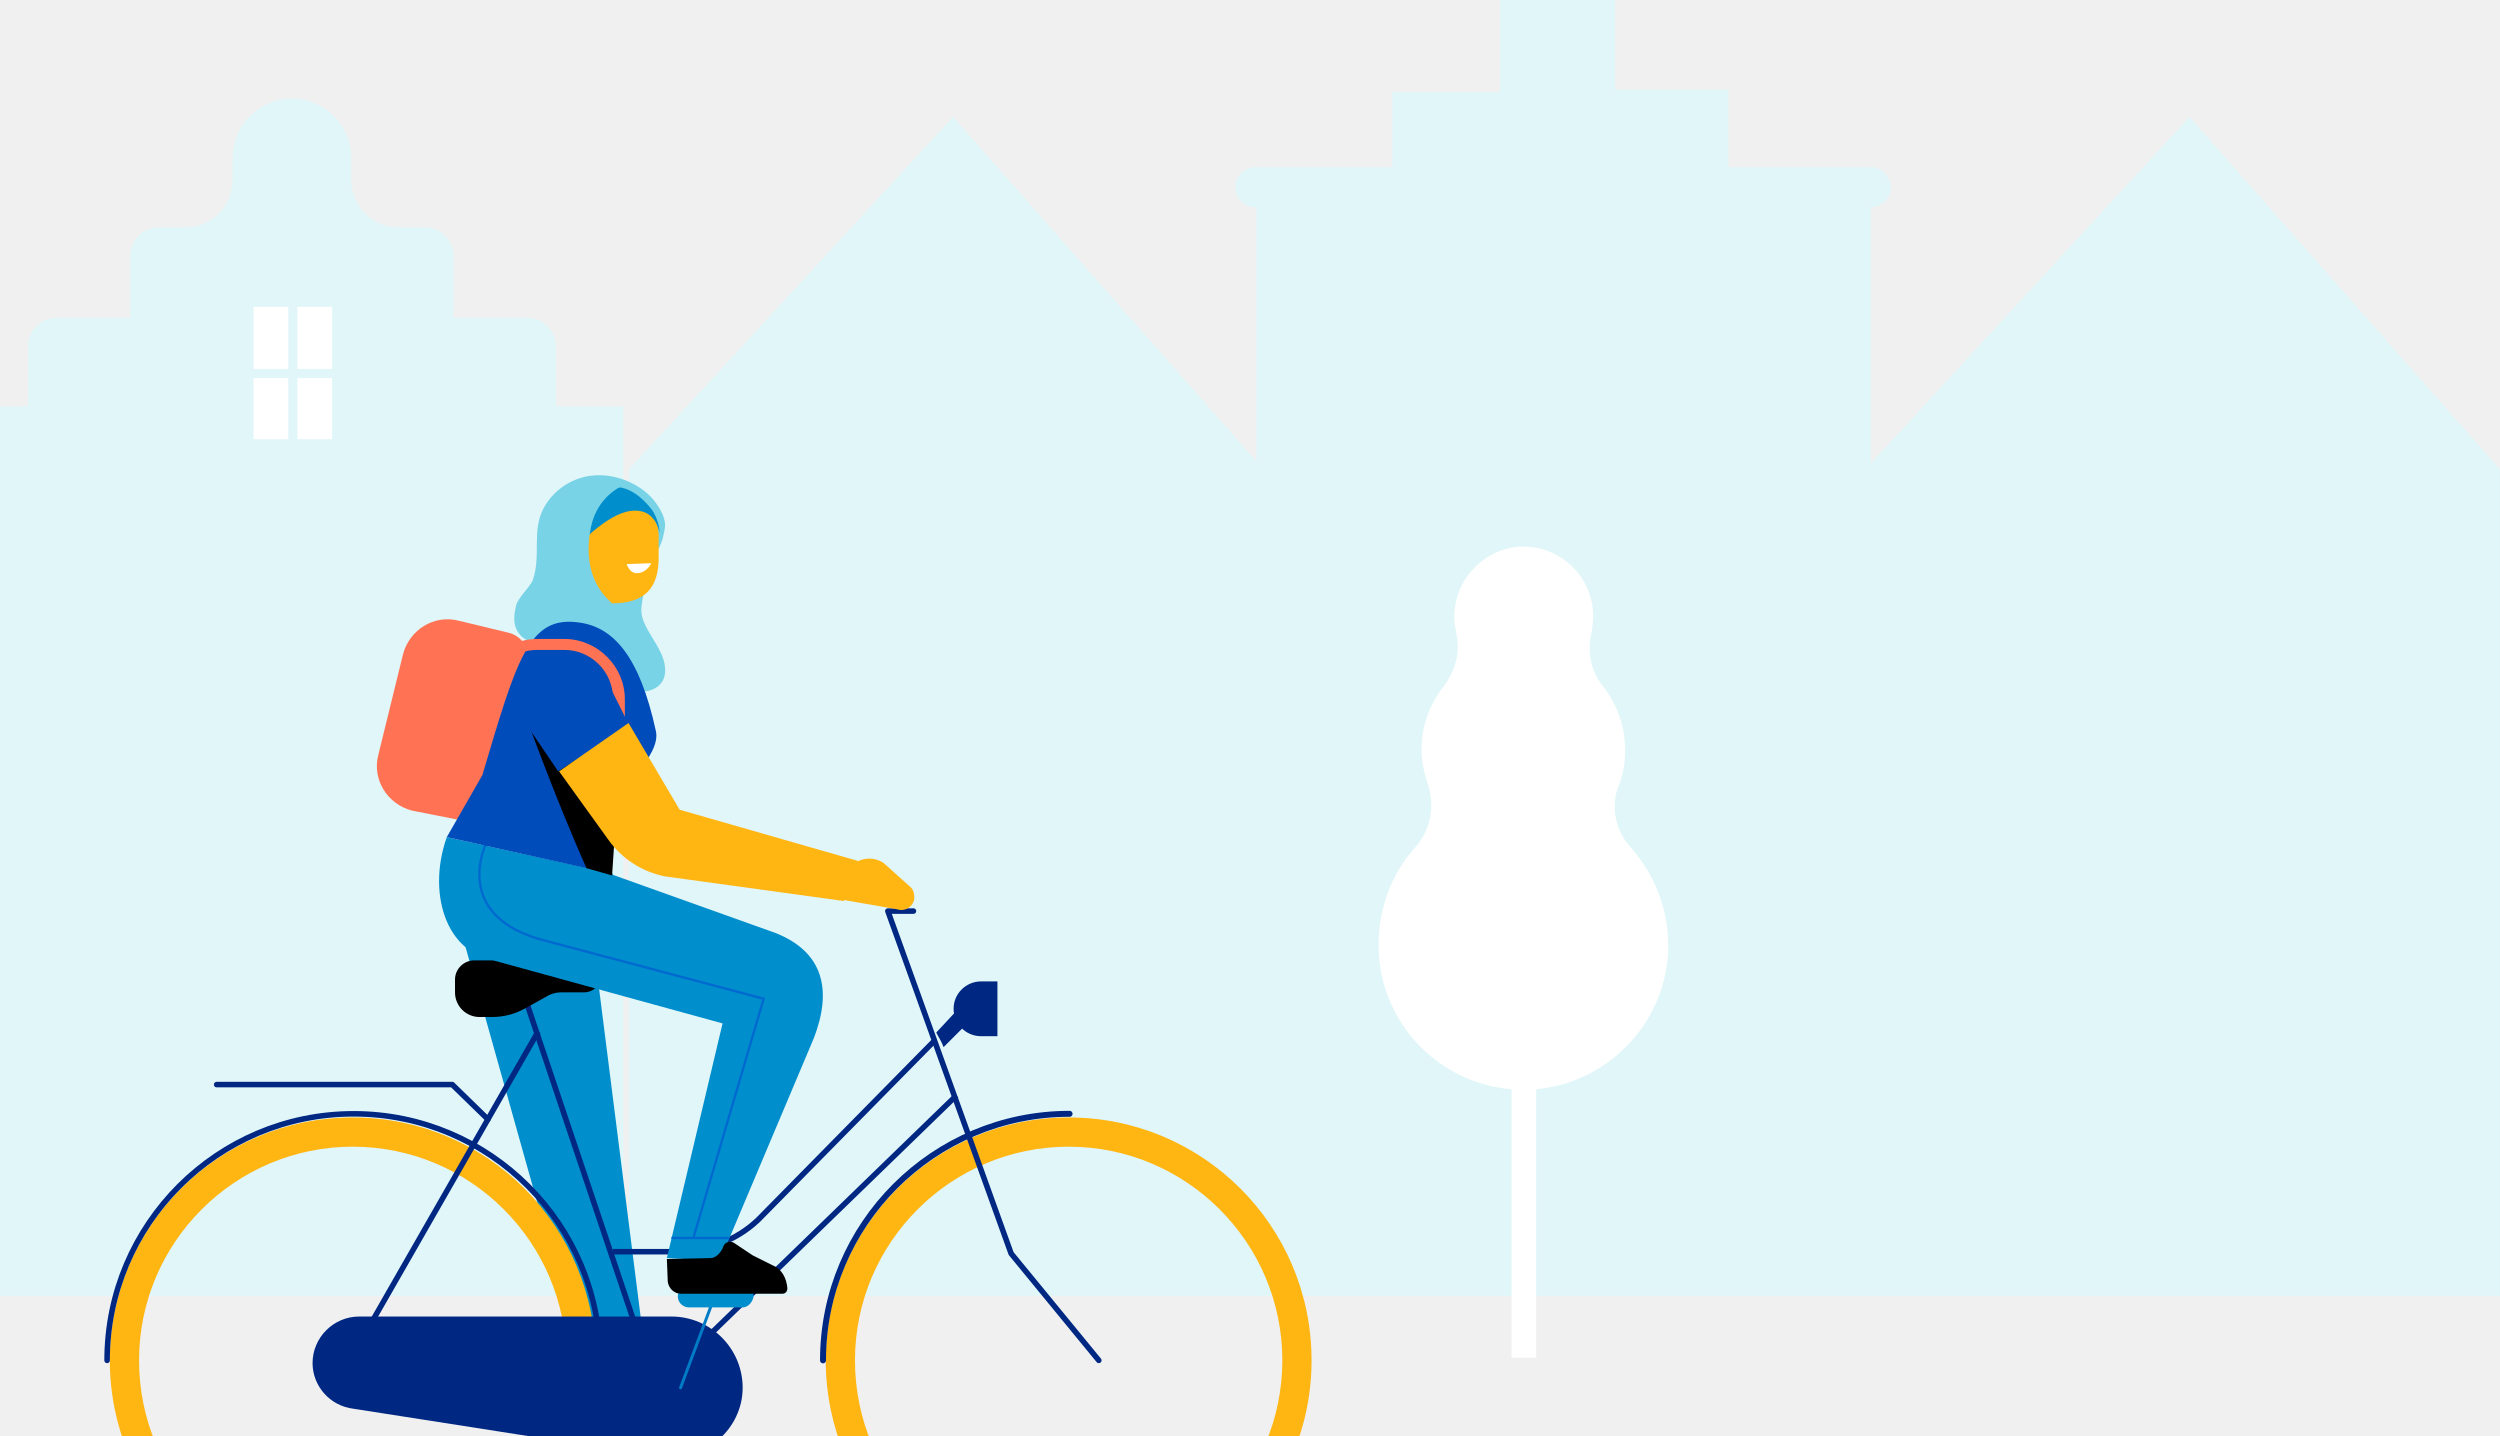
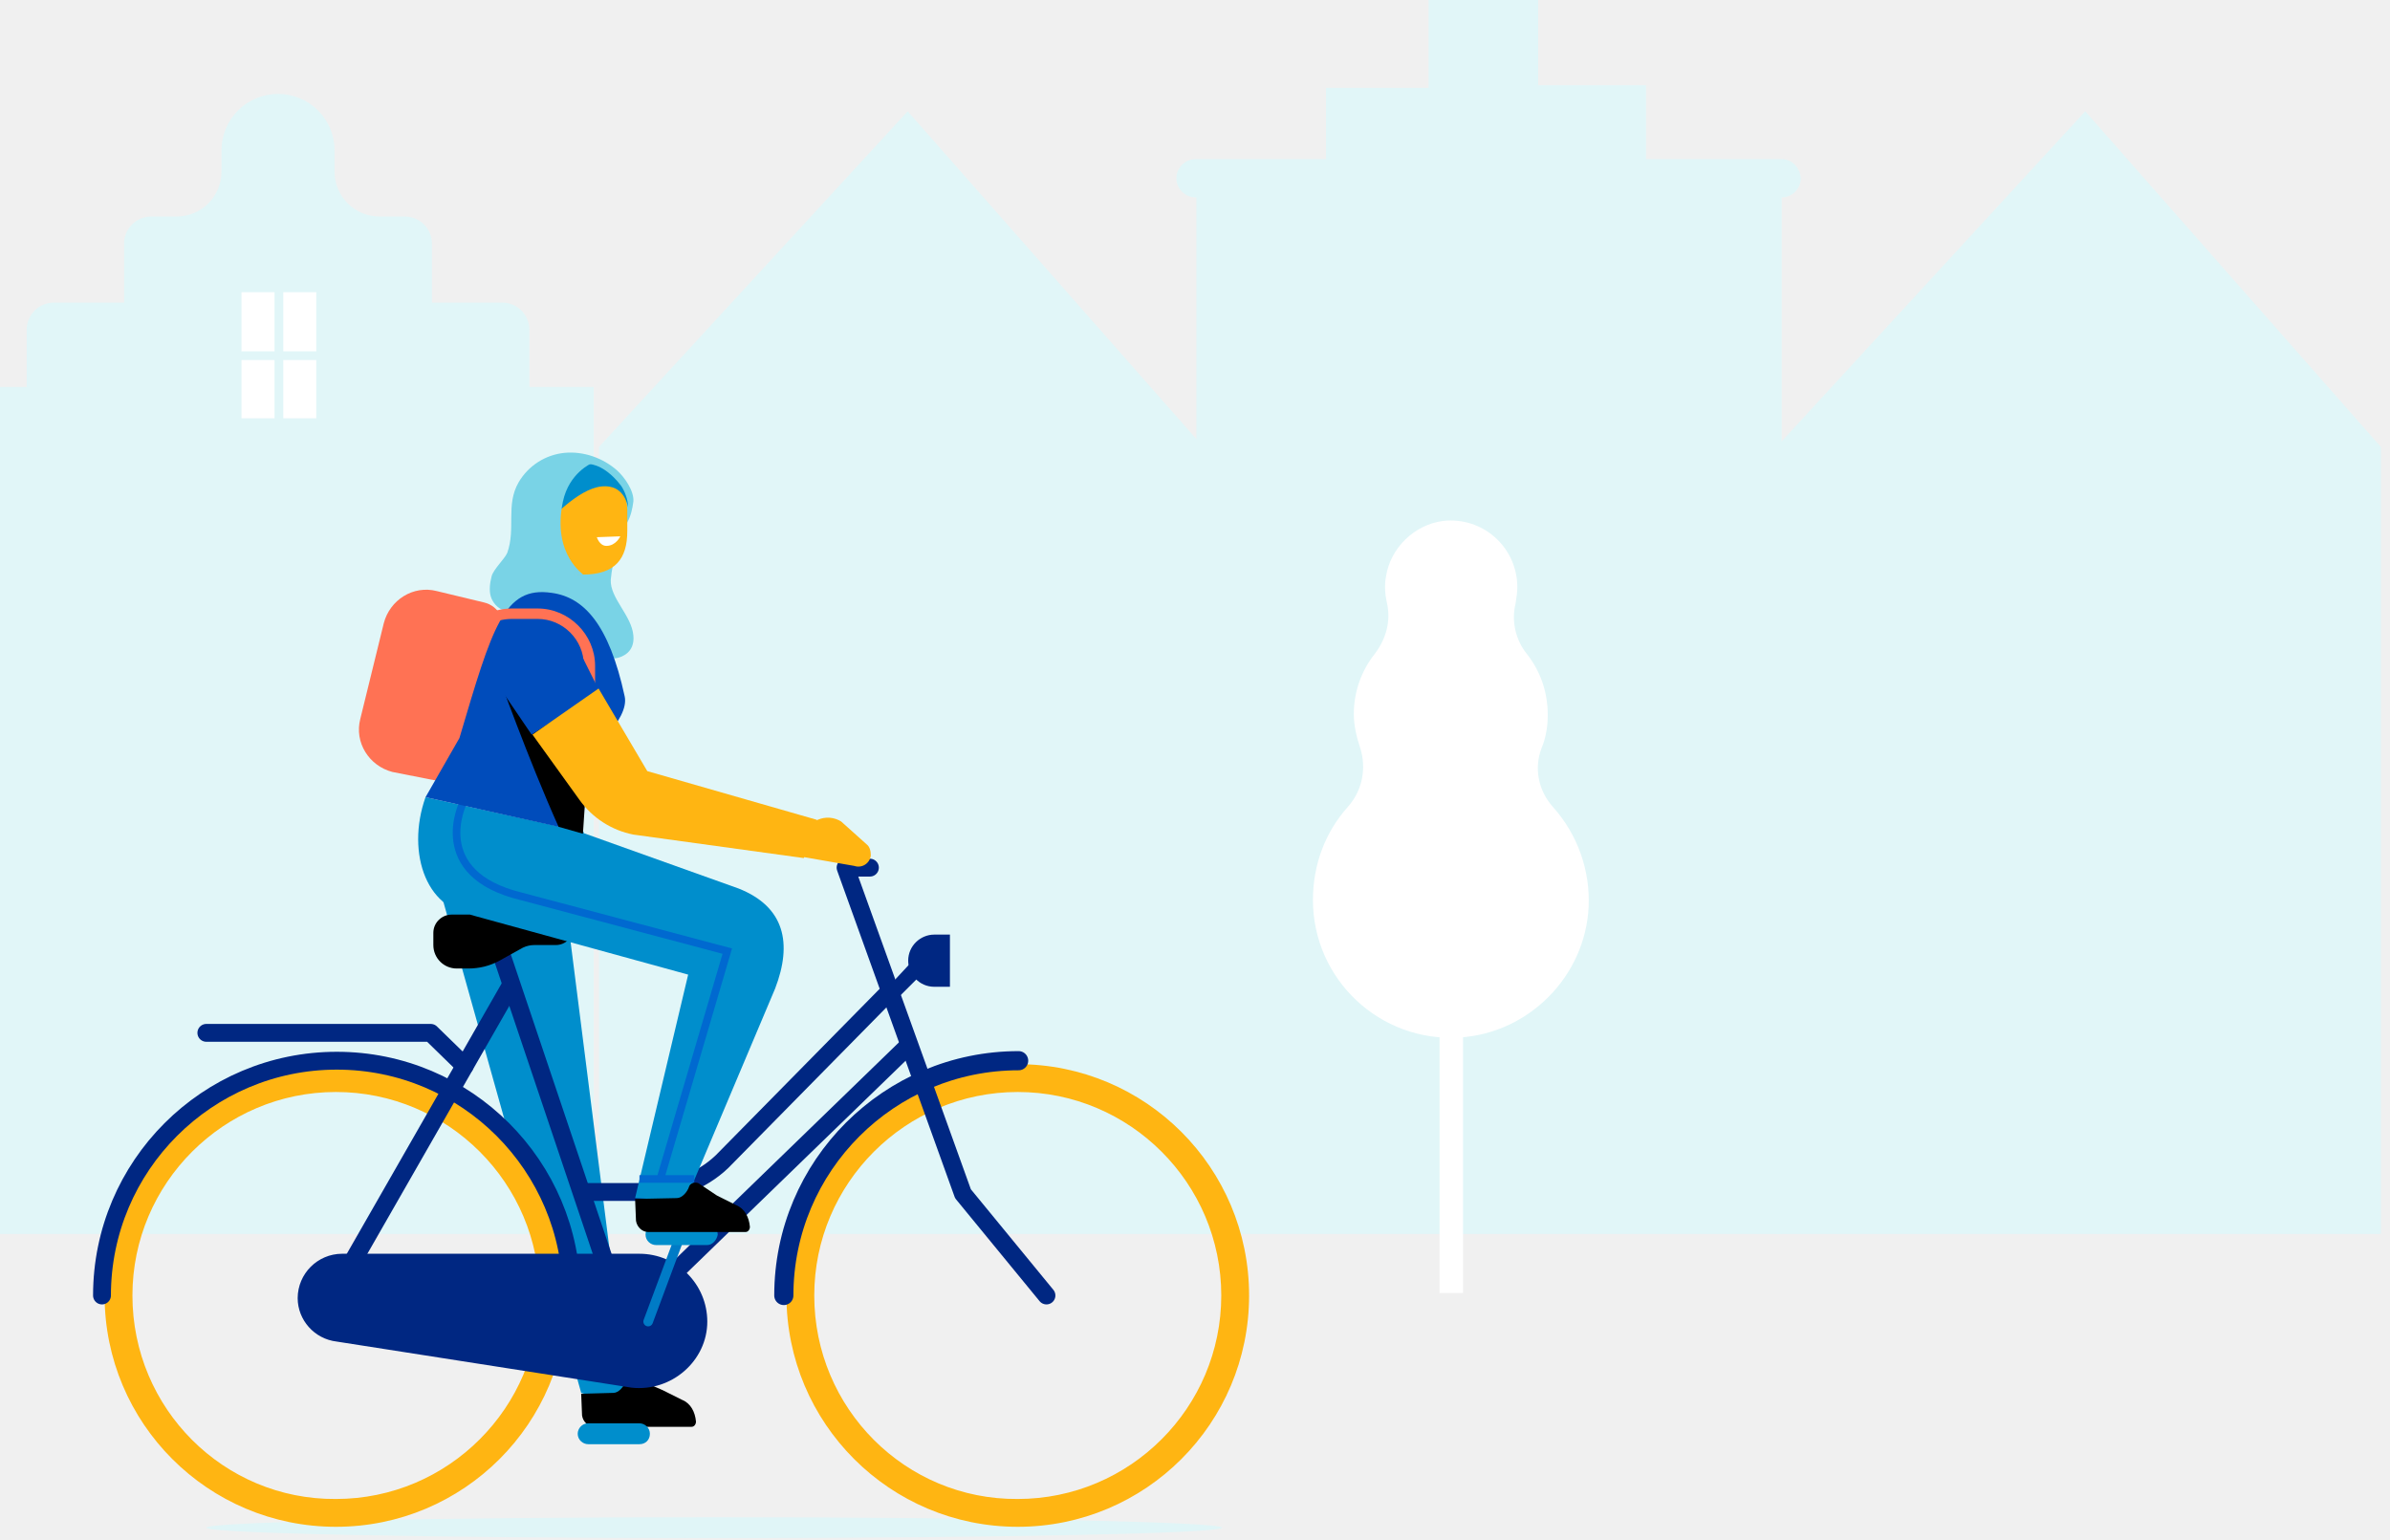
- <svg xmlns="http://www.w3.org/2000/svg" width="747" height="429" fill="none">
-   <path d="M558.991 59.482H375.36V387.18h183.631V59.482zM416.015 53.48V27.557h32.197V0h34.38v26.74h33.833v26.74h-100.41z" fill="#E1F6F8" />
-   <path d="M558.991 49.932H375.088c-3.275 0-6.003 2.729-6.003 6.003s2.728 6.003 6.003 6.003h183.903c3.274 0 6.003-2.729 6.003-6.003-.273-3.274-2.729-6.003-6.003-6.003zM187.91 387.179h189.633V140.247l-92.77-105.322-96.863 105.322v246.932zM557.354 387.179h189.633V140.247l-92.77-105.322-96.863 105.322v246.932zM166.082 121.42v-18.008c0-4.639-3.82-8.459-8.459-8.459h-22.101V76.4c0-4.639-3.82-8.458-8.458-8.458h-7.913c-7.913 0-14.188-6.276-14.188-14.189v-6.548a17.7 17.7 0 00-17.736-17.736 17.7 17.7 0 00-17.735 17.736v6.548c0 7.913-6.276 14.189-14.189 14.189h-7.912c-4.639 0-8.459 3.82-8.459 8.458v18.554H16.831c-4.638 0-8.458 3.82-8.458 8.459v18.008H-11v265.759h197.273V121.42h-20.191z" fill="#E1F6F8" />
-   <path d="M99.233 91.679H75.768v39.563h23.465V91.679z" fill="#fff" />
-   <path d="M88.864 90.86h-2.728v41.747h2.728V90.86z" fill="#E1F6F8" />
-   <path d="M105.236 110.233H69.219v2.729h36.017v-2.729z" fill="#E1F6F8" />
-   <path d="M422.837 253.208c4.638-5.184 6.003-12.278 3.82-18.827-1.092-3.274-1.91-6.821-1.91-10.368 0-7.094 2.456-13.643 6.548-18.827 3.547-4.639 5.185-10.369 3.82-16.098-.545-2.456-.818-5.458-.273-8.186 1.365-9.004 9.005-16.371 18.009-17.463 12.551-1.364 23.192 8.459 23.192 20.737 0 1.637-.273 3.547-.545 5.184-1.365 5.457 0 11.46 3.547 15.826 4.093 5.184 6.548 11.733 6.548 19.1 0 3.547-.545 7.094-1.91 10.368-2.455 6.276-1.091 13.37 3.547 18.554 7.367 8.186 11.733 19.373 11.187 31.378-1.091 21.828-18.827 39.564-40.382 40.928-25.102 1.637-46.112-18.281-46.112-43.111 0-11.459 4.093-21.555 10.914-29.195z" fill="#fff" />
-   <path d="M451.645 405.693h7.368V297.098h-7.368v108.595z" fill="#fff" />
-   <path d="M198.713 199.382c.546 5.457-3.82 6.822-5.184 7.094-1.364.273-2.456-.272-3.547-1.091-3.274-1.91-5.457-10.641-8.731-12.551-5.184-2.729-11.733-3.002-17.736-1.637-1.91.272-3.82.818-5.457.272-1.91-.545-3.547-2.455-4.093-4.365-.545-1.91-.272-4.093.273-6.276.546-2.183 4.093-5.457 4.912-7.367 2.728-7.64-.546-15.007 3.547-22.101 3.001-5.184 8.458-8.731 14.461-9.277 6.003-.546 12.005 1.637 16.371 5.457 2.456 2.183 5.457 6.549 5.184 9.823-.273 2.183-.818 4.638-1.91 6.548-2.728 5.73-4.638 12.006-5.184 18.009-.273 5.73 6.549 11.187 7.094 17.462z" fill="#79D3E6" />
-   <path fill-rule="evenodd" clip-rule="evenodd" d="M182.888 180.283h-3.274c-9.277 0-14.189-6.822-14.189-14.462l.273-8.731c0-6.821 6.003-11.733 13.916-11.733 9.277 0 16.917 5.457 17.189 14.462v6.821c0 8.731-3.82 13.643-13.915 13.643z" fill="#FFB512" />
-   <path d="M182.342 437.037L137.321 276.6l38.745-4.366 20.464 161.529-3.274 6.549-10.914-3.275z" fill="#008ECC" />
-   <path d="M246.735 406.478c0 40.109 32.47 72.579 72.579 72.579 40.11 0 72.579-32.47 72.579-72.579 0-40.11-32.469-72.579-72.579-72.579-39.836 0-72.579 32.469-72.579 72.579zm8.732 0c0-35.198 28.649-63.848 63.847-63.848s63.848 28.65 63.848 63.848-28.65 63.848-63.848 63.848c-35.198.272-63.847-28.377-63.847-63.848zM32.819 406.478c0 40.109 32.47 72.579 72.579 72.579 40.109 0 72.579-32.47 72.579-72.579 0-40.11-32.47-72.579-72.579-72.579-40.11 0-72.58 32.469-72.58 72.579zm8.73 0c0-35.198 28.65-63.848 63.849-63.848 35.198 0 63.847 28.65 63.847 63.848s-28.649 63.848-63.847 63.848c-35.198.272-63.848-28.377-63.848-63.848z" fill="#FFB512" />
-   <path d="M173.611 285.604l-23.193 1.364c-16.371 0-23.192-19.1-16.917-36.835l49.66 10.914c-.273.273-.819 24.557-9.55 24.557z" fill="#008ECC" />
-   <path d="M298.032 309.615h-4.911c-4.639 0-8.186-3.82-8.186-8.186 0-4.638 3.82-8.185 8.186-8.185h4.911v16.371z" fill="#002782" />
-   <path d="M290.665 300.611c-1.091-1.092-2.456-1.092-3.547 0l-7.367 7.912c.818 1.637 1.637 2.729 2.183 4.366l8.731-8.731c1.091-1.092 1.091-2.729 0-3.547z" fill="#002782" />
-   <path d="M157.24 299.247l38.745 115.144 89.769-87.041" stroke="#002782" stroke-width="1.658" stroke-miterlimit="10" />
-   <path d="M176.066 286.968h-34.379c-3.001 0-5.73 2.456-5.73 5.73v3.82a7.336 7.336 0 007.367 7.367h3.547c3.547 0 6.822-.818 9.823-2.456l7.367-4.092c1.091-.546 2.456-.819 3.547-.819h6.821c3.002 0 5.457-2.456 5.457-5.457 0-2.456-1.637-4.093-3.82-4.093z" fill="#000" />
-   <path d="M198.168 435.4l-92.498-14.461c-7.094-.819-12.278-6.821-12.278-13.643 0-7.64 6.276-13.915 13.915-13.915h93.316c11.733 0 21.283 9.55 21.283 21.282 0 12.279-11.187 22.102-23.738 20.737z" fill="#002782" />
-   <path d="M183.161 374.008h18.827c9.004 0 18.008-3.274 24.557-9.55l52.387-53.206" stroke="#002782" stroke-width="1.658" stroke-miterlimit="10" />
-   <path d="M328.319 406.478l-26.194-31.924-36.835-102.32h7.64" stroke="#002782" stroke-width="1.658" stroke-miterlimit="10" stroke-linecap="round" stroke-linejoin="round" />
-   <path d="M160.787 308.25l-54.844 95.772" stroke="#002782" stroke-width="1.658" stroke-miterlimit="10" />
-   <path d="M145.78 334.445l-10.641-10.369H64.742" stroke="#002782" stroke-width="1.658" stroke-miterlimit="10" stroke-linecap="round" stroke-linejoin="round" />
-   <path d="M203.352 414.664l10.368-27.831" stroke="#007BC6" stroke-width=".89" stroke-miterlimit="10" stroke-linecap="round" />
-   <path d="M221.906 390.652h-16.098c-1.637 0-3.275-1.364-3.275-3.274 0-1.637 1.365-3.274 3.275-3.274h16.098c1.637 0 3.274 1.364 3.274 3.274-.273 1.637-1.637 3.274-3.274 3.274zM182.888 261.32l-35.471 25.648 68.486 18.827-16.644 70.123 15.826.819 28.104-66.576c5.457-14.189 3.001-25.649-11.46-31.379l-48.841-17.462z" fill="#008ECC" />
-   <path d="M145.234 252.043s-10.914 22.101 18.281 29.195l64.667 17.19-21.01 71.488M200.624 369.916h17.189" stroke="#0069D0" stroke-width=".706" stroke-miterlimit="10" />
-   <path fill-rule="evenodd" clip-rule="evenodd" d="M212.356 375.918c1.637 0 3.275-1.909 3.82-3.547.273-1.091 1.91-1.637 3.002-1.091l5.73 3.82 6.002 3.001c2.729 1.092 4.093 3.82 4.366 6.822 0 .818-.546 1.637-1.364 1.637h-30.56c-1.91 0-3.547-1.637-3.82-3.547l-.273-6.822 13.097-.273z" fill="#000" />
-   <path d="M139.777 245.494l-16.644-3.274c-7.367-1.91-12.005-9.277-10.095-16.644l7.367-30.014c1.91-7.367 9.277-12.005 16.644-10.095l14.734 3.547c4.911 1.091 7.64 6.548 5.457 11.187l-17.463 45.293z" fill="#FF7254" />
-   <path fill-rule="evenodd" clip-rule="evenodd" d="M133.501 250.133l49.114 10.914 1.364-25.103c.273 1.092 13.643-10.095 12.006-17.462-4.912-22.647-12.824-31.105-22.92-32.47-15.007-2.183-18.554 10.642-28.922 45.567l-10.642 18.554z" fill="#004CBB" />
-   <path d="M184.525 237.036c-3.001-2.729-2.728-4.093-3.547-4.639-2.183-1.637-24.83-21.009-24.83-21.009s9.55 26.739 19.1 48.022l7.64 2.183 1.637-24.557z" fill="#000" />
-   <path d="M245.917 406.478c0-40.655 33.016-73.67 73.671-73.67" stroke="#002782" stroke-width="1.78" stroke-miterlimit="10" stroke-linecap="round" />
-   <path d="M32 406.478c0-40.655 33.015-73.67 73.67-73.67 40.656 0 73.671 33.015 73.671 73.67" stroke="#002782" stroke-width="1.658" stroke-miterlimit="10" stroke-linecap="round" />
-   <path fill-rule="evenodd" clip-rule="evenodd" d="M253.284 258.591l3.274-1.364c2.456-1.092 5.184-.819 7.367.545l7.913 7.095c1.091.818 1.364 2.182 1.364 3.547a3.923 3.923 0 01-5.184 3.274l-17.19-3.001 2.456-10.096z" fill="#FFB512" />
-   <path d="M186.708 214.934h-3.547v-6.275c0-7.913-6.549-14.461-14.461-14.461h-8.186c-5.457 0-10.368 3.001-13.097 7.639l-.273.546-3.547 1.364-1.364-3.274 2.455-.818c3.548-5.457 9.55-8.732 15.826-8.732h8.186c9.822 0 18.008 8.186 18.008 18.009v6.002z" fill="#FF7254" />
-   <path d="M188.072 216.845l-7.367-14.734c-3.547-6.549-11.46-9.277-18.281-6.003-7.368 3.547-10.096 13.097-5.458 19.918l9.823 14.462 21.283-13.643z" fill="#004CBB" />
-   <path d="M203.079 241.947l-15.28-25.921-20.737 14.461 14.734 20.464c4.093 5.73 10.096 9.55 16.917 10.914l53.479 7.367 4.093-12.005-53.206-15.28z" fill="#FFB512" />
-   <path fill-rule="evenodd" clip-rule="evenodd" d="M187.254 168.55l7.367-.273s-1.365 3.001-4.366 3.001c-2.183 0-3.001-2.728-3.001-2.728z" fill="#fff" />
-   <path d="M168.426 167.186s6.276-16.371 15.007-21.556c0 0 3.547-.818 8.186 3.275 0 0 1.637 1.364 3.274 3.547 1.092 1.637 2.183 4.365 2.183 6.821 0 0-.819-5.73-5.73-6.549-7.094-1.364-15.553 6.822-22.92 14.462z" fill="#008ECC" />
-   <path d="M182.888 180.282c.546 0-9.823-6.003-6.276-22.919 1.91-9.005 9.004-12.006 9.004-12.006s-18.827-5.184-21.282 11.733c-2.456 14.734 1.637 25.375 18.554 23.192z" fill="#79D3E6" />
+ <svg xmlns="http://www.w3.org/2000/svg" width="222" height="143" fill="none">
+   <path d="M165.497 17.61H111.13v97.019h54.367V17.61zM123.167 15.833V8.16h9.532V0h10.179v7.917h10.016v7.916h-29.727z" fill="#E1F6F8" />
+   <path d="M165.496 14.783H111.05c-.97 0-1.778.808-1.778 1.777 0 .97.808 1.777 1.778 1.777h54.446c.97 0 1.778-.808 1.778-1.777-.081-.97-.808-1.777-1.778-1.777zM55.633 114.63h56.144V41.522L84.311 10.34 55.633 41.522v73.108zM165.012 114.63h56.143V41.522L193.689 10.34l-28.677 31.182v73.108zM49.17 35.948v-5.332a2.517 2.517 0 00-2.504-2.504h-6.543V22.62a2.517 2.517 0 00-2.504-2.504h-2.343a4.172 4.172 0 01-4.2-4.2v-1.94a5.24 5.24 0 00-5.251-5.25 5.24 5.24 0 00-5.251 5.25v1.94c0 2.342-1.858 4.2-4.2 4.2H14.03a2.517 2.517 0 00-2.505 2.504v5.493H4.983a2.517 2.517 0 00-2.504 2.505v5.331h-5.736v78.682h58.405V35.948h-5.977z" fill="#E1F6F8" />
+   <path d="M29.38 27.143h-6.948v11.713h6.947V27.143z" fill="#fff" />
+   <path d="M26.31 26.9h-.808v12.36h.808V26.9z" fill="#E1F6F8" />
+   <path d="M31.157 32.636H20.492v.808h10.664v-.808z" fill="#E1F6F8" />
+   <path d="M125.186 74.966c1.374-1.535 1.778-3.635 1.131-5.574-.323-.97-.565-2.02-.565-3.07 0-2.1.727-4.039 1.939-5.574 1.05-1.373 1.534-3.07 1.131-4.766-.162-.727-.243-1.615-.081-2.423.404-2.666 2.666-4.847 5.331-5.17a6.183 6.183 0 016.867 6.139c0 .485-.081 1.05-.162 1.535-.404 1.615 0 3.393 1.05 4.685 1.212 1.535 1.939 3.474 1.939 5.655 0 1.05-.161 2.1-.565 3.07-.727 1.858-.323 3.958 1.05 5.493a13.019 13.019 0 013.312 9.29c-.323 6.462-5.574 11.713-11.956 12.117-7.432.485-13.652-5.412-13.652-12.764 0-3.392 1.212-6.381 3.231-8.643z" fill="#fff" />
+   <path d="M133.716 120.111h2.181v-32.15h-2.181v32.15z" fill="#fff" />
+   <path d="M58.831 59.03c.162 1.615-1.13 2.02-1.534 2.1-.404.08-.727-.08-1.05-.323-.97-.566-1.616-3.15-2.586-3.716-1.534-.808-3.473-.889-5.25-.485-.566.081-1.131.243-1.616.081-.565-.161-1.05-.727-1.212-1.292-.161-.566-.08-1.212.081-1.858.162-.647 1.212-1.616 1.454-2.181.808-2.262-.161-4.444 1.05-6.544a5.58 5.58 0 014.282-2.746c1.777-.162 3.554.484 4.847 1.615.727.647 1.615 1.939 1.535 2.908-.081.647-.243 1.374-.566 1.94-.808 1.695-1.373 3.553-1.535 5.33-.08 1.697 1.939 3.313 2.1 5.17z" fill="#79D3E6" />
+   <path d="M66.344 142.882c26.055 0 47.177-.434 47.177-.97 0-.535-21.122-.969-47.177-.969s-47.176.434-47.176.969c0 .536 21.121.97 47.176.97z" fill="#E0F5F7" />
+   <path fill-rule="evenodd" clip-rule="evenodd" d="M54.146 53.375h-.97c-2.746 0-4.2-2.02-4.2-4.281l.081-2.585c0-2.02 1.777-3.474 4.12-3.474 2.746 0 5.008 1.616 5.09 4.282v2.02c0 2.584-1.132 4.038-4.12 4.038z" fill="#FFB512" />
+   <path d="M53.985 129.39l-13.33-47.5 11.472-1.292 6.058 47.823-.97 1.939-3.23-.97z" fill="#008ECC" />
+   <path fill-rule="evenodd" clip-rule="evenodd" d="M56.974 129.391c.484 0 .969-.566 1.13-1.05.081-.324.566-.485.89-.324l2.584 1.131 1.777.889c.808.323 1.212 1.131 1.293 2.02 0 .242-.162.484-.404.484h-9.048c-.565 0-1.05-.484-1.13-1.05l-.081-2.019 2.989-.081z" fill="#000" />
+   <path d="M73.05 120.343c0 11.875 9.612 21.488 21.487 21.488 11.875 0 21.488-9.613 21.488-21.488s-9.613-21.488-21.488-21.488c-11.794 0-21.488 9.613-21.488 21.488zm2.584 0c0-10.421 8.482-18.903 18.903-18.903s18.903 8.482 18.903 18.903-8.482 18.903-18.903 18.903c-10.42.081-18.903-8.401-18.903-18.903zM9.716 120.343c0 11.875 9.613 21.488 21.488 21.488s21.488-9.613 21.488-21.488-9.613-21.488-21.488-21.488-21.488 9.613-21.488 21.488zm2.585 0c0-10.421 8.482-18.903 18.903-18.903s18.903 8.482 18.903 18.903-8.482 18.903-18.903 18.903c-10.42.081-18.903-8.401-18.903-18.903z" fill="#FFB512" />
+   <path d="M51.4 84.557l-6.867.404c-4.847 0-6.866-5.655-5.008-10.906l14.702 3.231c-.08.081-.242 7.27-2.827 7.27z" fill="#008ECC" />
+   <path d="M88.236 91.666h-1.454c-1.373 0-2.423-1.131-2.423-2.424 0-1.373 1.13-2.423 2.423-2.423h1.454v4.847z" fill="#002782" />
+   <path d="M86.055 89c-.323-.323-.727-.323-1.05 0l-2.181 2.342c.242.485.484.808.646 1.293l2.585-2.585c.323-.323.323-.808 0-1.05z" fill="#002782" />
+   <path d="M46.553 88.596l11.47 34.09 26.578-25.77" stroke="#002782" stroke-width="1.658" stroke-miterlimit="10" />
+   <path d="M52.127 84.96H41.948c-.888 0-1.696.728-1.696 1.697v1.131c0 1.212.97 2.181 2.18 2.181h1.051c1.05 0 2.02-.242 2.908-.727l2.181-1.211a2.488 2.488 0 011.05-.243h2.02a1.62 1.62 0 001.616-1.615c0-.727-.485-1.212-1.131-1.212z" fill="#000" />
+   <path d="M58.67 128.906l-27.385-4.281c-2.1-.243-3.635-2.02-3.635-4.039a4.137 4.137 0 014.12-4.12h27.627a6.309 6.309 0 016.301 6.301c0 3.635-3.312 6.543-7.028 6.139z" fill="#002782" />
+   <path d="M54.227 110.73h5.574c2.666 0 5.332-.969 7.27-2.827l15.51-15.753" stroke="#002782" stroke-width="1.658" stroke-miterlimit="10" />
+   <path d="M97.203 120.343l-7.755-9.452-10.905-30.293h2.261" stroke="#002782" stroke-width="1.658" stroke-miterlimit="10" stroke-linecap="round" stroke-linejoin="round" />
+   <path d="M47.603 91.262l-16.237 28.354" stroke="#002782" stroke-width="1.658" stroke-miterlimit="10" />
+   <path d="M43.16 99.016l-3.15-3.07H19.167" stroke="#002782" stroke-width="1.658" stroke-miterlimit="10" stroke-linecap="round" stroke-linejoin="round" />
+   <path d="M60.205 122.767l3.07-8.24" stroke="#007BC6" stroke-width=".89" stroke-miterlimit="10" stroke-linecap="round" />
+   <path d="M65.698 115.658h-4.766c-.485 0-.97-.404-.97-.97 0-.485.404-.969.97-.969h4.766c.485 0 .97.404.97.969-.081.485-.485.97-.97.97zM59.397 134.157h-4.766c-.485 0-.97-.404-.97-.97 0-.485.404-.969.97-.969h4.766c.485 0 .97.404.97.969 0 .566-.404.97-.97.97zM54.146 77.367l-10.501 7.594 20.276 5.574-4.928 20.761 4.685.242L72 91.828c1.616-4.202.889-7.594-3.393-9.29l-14.46-5.17z" fill="#008ECC" />
+   <path d="M42.998 74.62s-3.23 6.544 5.413 8.644l19.145 5.09-6.22 21.164M59.397 109.519h5.09" stroke="#0069D0" stroke-width=".706" stroke-miterlimit="10" />
+   <path fill-rule="evenodd" clip-rule="evenodd" d="M62.87 111.296c.486 0 .97-.566 1.132-1.051.08-.323.565-.484.888-.323l1.697 1.131 1.777.889c.808.323 1.212 1.131 1.292 2.019 0 .243-.161.485-.403.485h-9.048c-.566 0-1.05-.485-1.13-1.05l-.082-2.02 3.878-.08z" fill="#000" />
+   <path d="M41.383 72.682l-4.928-.97c-2.181-.565-3.554-2.746-2.989-4.927l2.181-8.886c.566-2.181 2.747-3.555 4.928-2.99l4.362 1.05c1.454.324 2.262 1.94 1.616 3.313l-5.17 13.41z" fill="#FF7254" />
+   <path fill-rule="evenodd" clip-rule="evenodd" d="M39.525 74.055l14.54 3.232.404-7.432c.081.323 4.04-2.99 3.555-5.17-1.454-6.705-3.797-9.21-6.786-9.613-4.443-.647-5.493 3.15-8.563 13.49l-3.15 5.493z" fill="#004CBB" />
+   <path d="M54.63 70.177c-.888-.807-.807-1.211-1.05-1.373-.645-.484-7.35-6.22-7.35-6.22s2.827 7.917 5.654 14.218l2.262.646.485-7.27z" fill="#000" />
+   <path d="M72.807 120.343c0-12.036 9.775-21.81 21.811-21.81" stroke="#002782" stroke-width="1.78" stroke-miterlimit="10" stroke-linecap="round" />
+   <path d="M9.474 120.343c0-12.036 9.774-21.81 21.811-21.81 12.036 0 21.811 9.774 21.811 21.81" stroke="#002782" stroke-width="1.658" stroke-miterlimit="10" stroke-linecap="round" />
+   <path fill-rule="evenodd" clip-rule="evenodd" d="M74.988 76.56l.97-.405a2.318 2.318 0 012.18.162l2.343 2.1c.323.243.404.647.404 1.05a1.162 1.162 0 01-1.535.97l-5.09-.889.728-2.989z" fill="#FFB512" />
+   <path d="M55.277 63.634h-1.05v-1.858c0-2.343-1.939-4.281-4.281-4.281h-2.424c-1.615 0-3.07.888-3.877 2.262l-.081.161-1.05.404-.404-.97.727-.242c1.05-1.615 2.827-2.585 4.685-2.585h2.424c2.908 0 5.331 2.424 5.331 5.332v1.777z" fill="#FF7254" />
+   <path d="M55.681 64.2L53.5 59.837c-1.05-1.938-3.393-2.746-5.413-1.777-2.18 1.05-2.988 3.878-1.615 5.897l2.908 4.282 6.301-4.04z" fill="#004CBB" />
+   <path d="M60.124 71.632L55.6 63.957l-6.14 4.282 4.363 6.059a8.056 8.056 0 005.008 3.23l15.834 2.182 1.211-3.554-15.752-4.524z" fill="#FFB512" />
+   <path fill-rule="evenodd" clip-rule="evenodd" d="M55.439 49.902l2.181-.081s-.404.888-1.293.888c-.646 0-.888-.807-.888-.807z" fill="#fff" />
+   <path d="M49.865 49.498s1.858-4.847 4.443-6.382c0 0 1.05-.242 2.423.97 0 0 .485.403.97 1.05.323.484.646 1.292.646 2.02 0 0-.242-1.697-1.697-1.94-2.1-.404-4.604 2.02-6.785 4.282z" fill="#008ECC" />
+   <path d="M54.146 53.375c.162 0-2.908-1.778-1.858-6.786.566-2.666 2.666-3.554 2.666-3.554s-5.574-1.535-6.301 3.473c-.727 4.362.485 7.513 5.493 6.867z" fill="#79D3E6" />
</svg>
